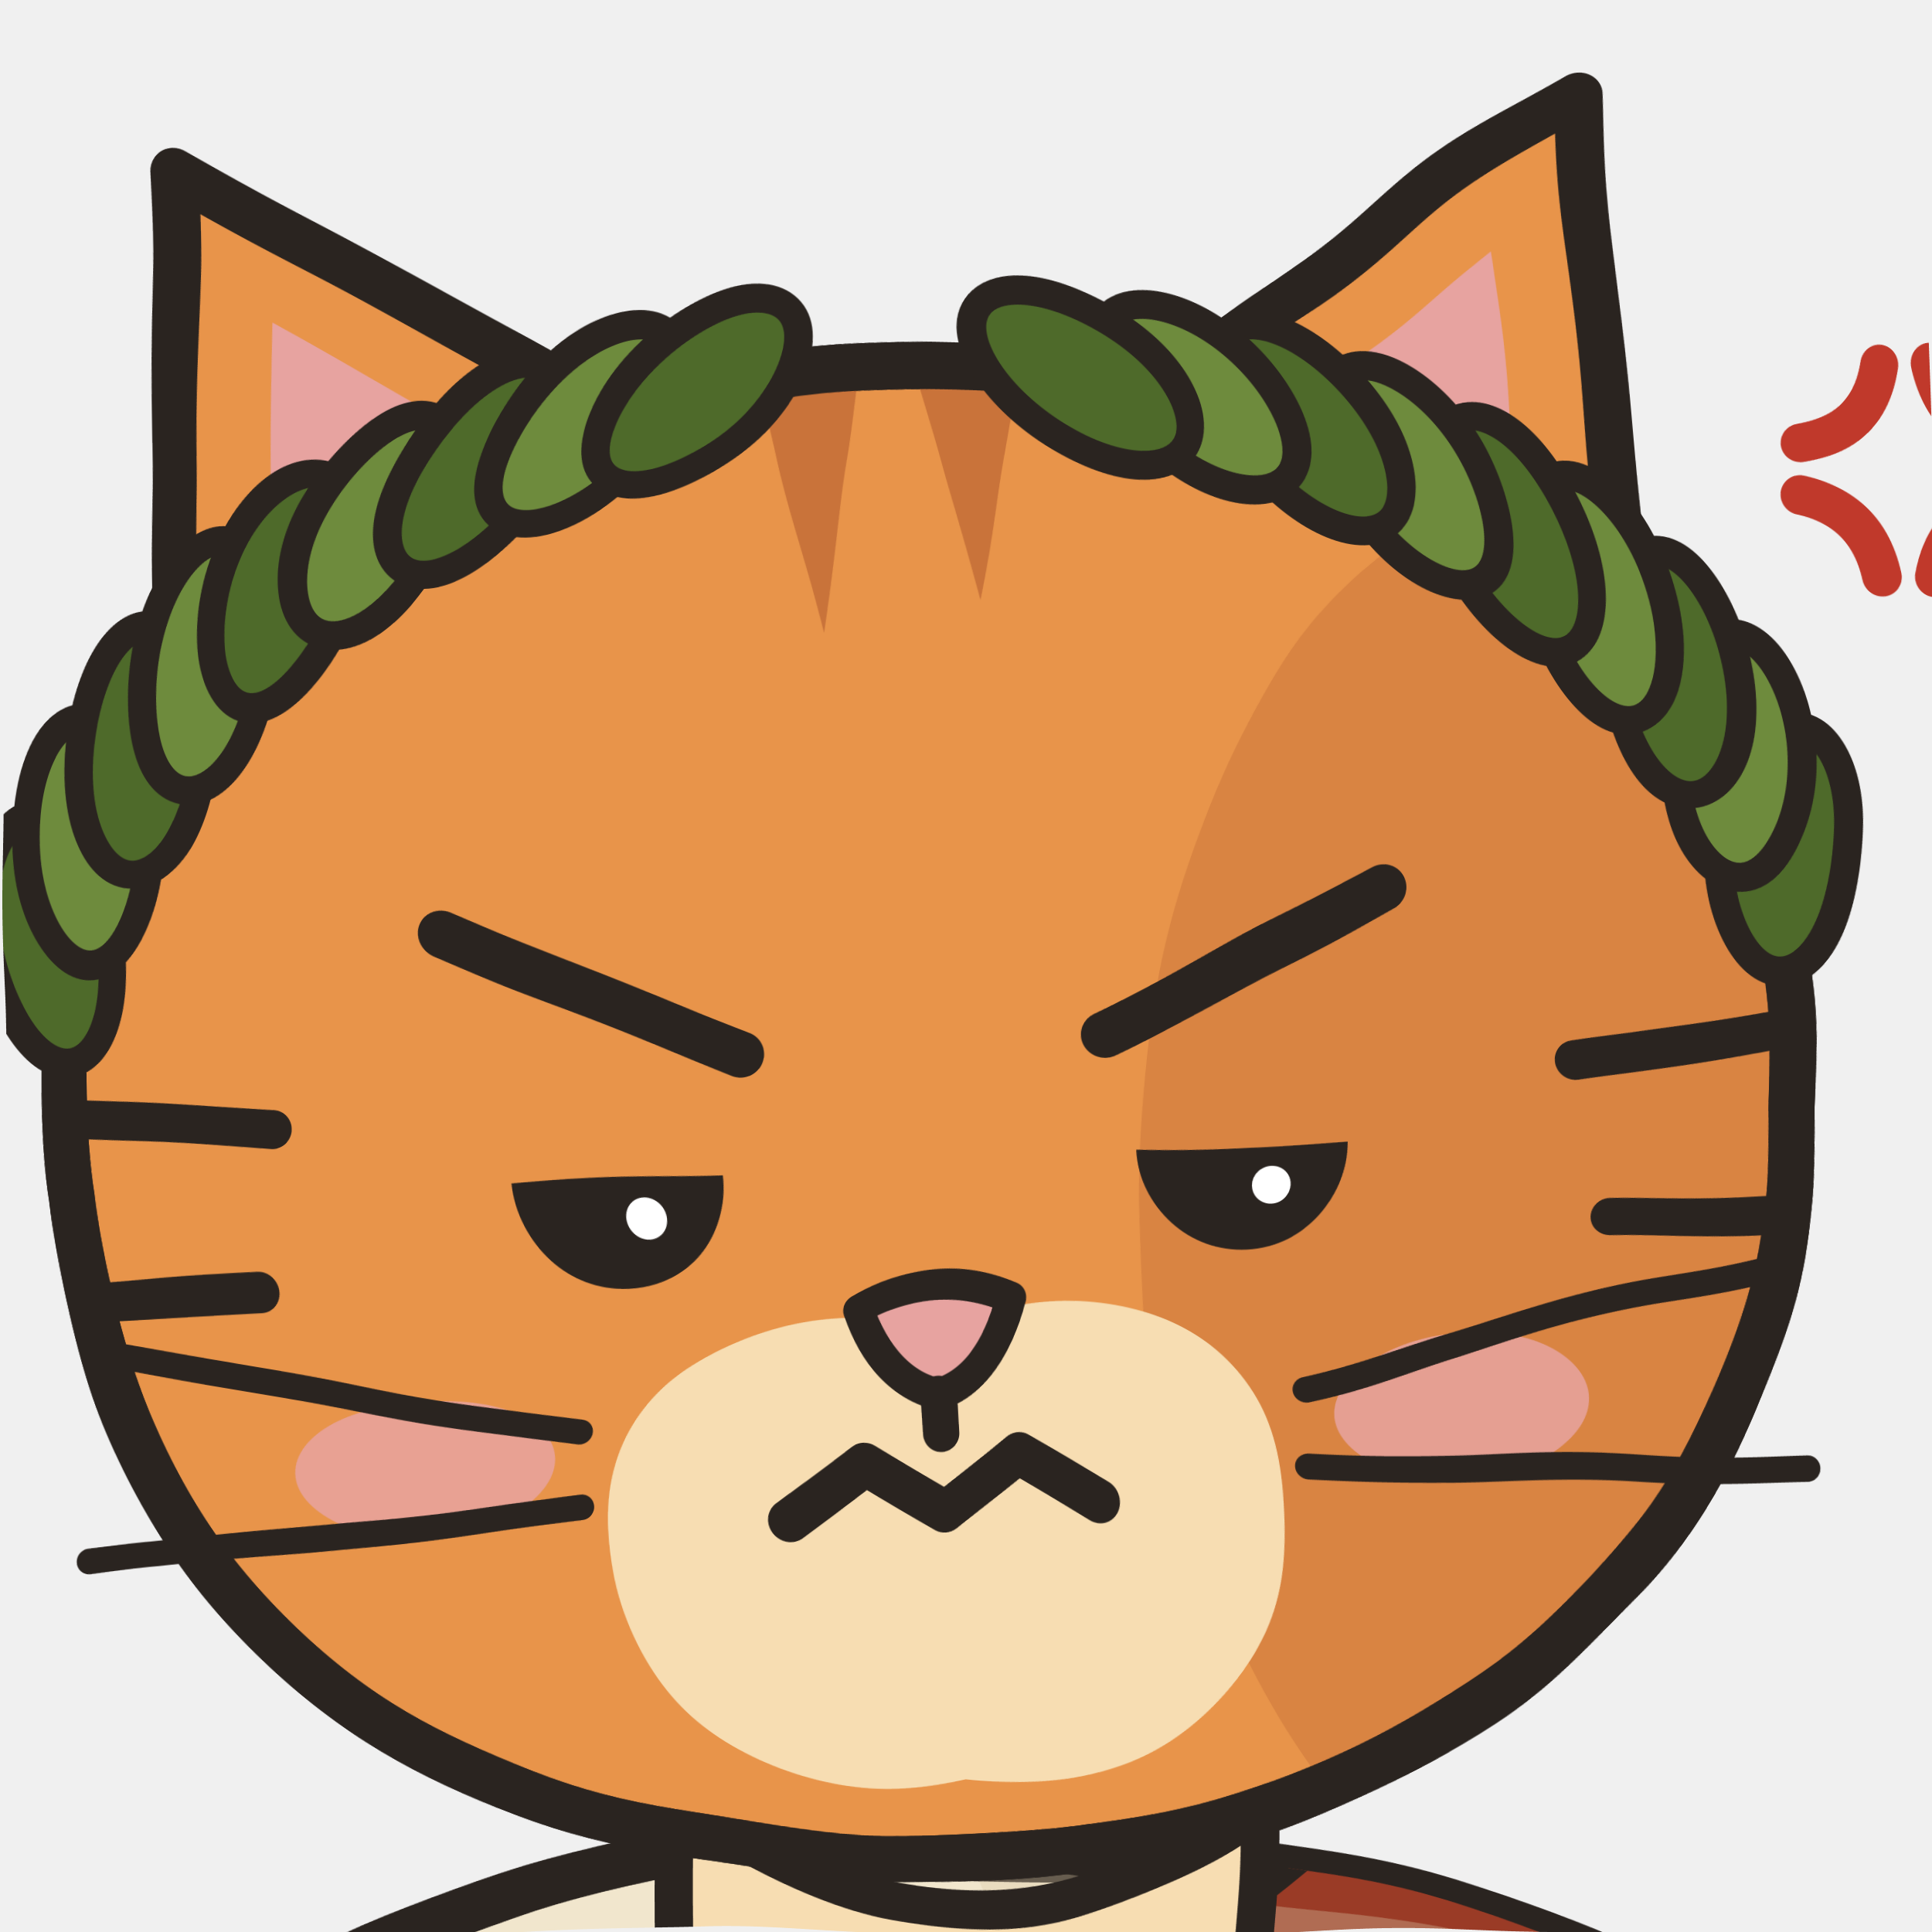
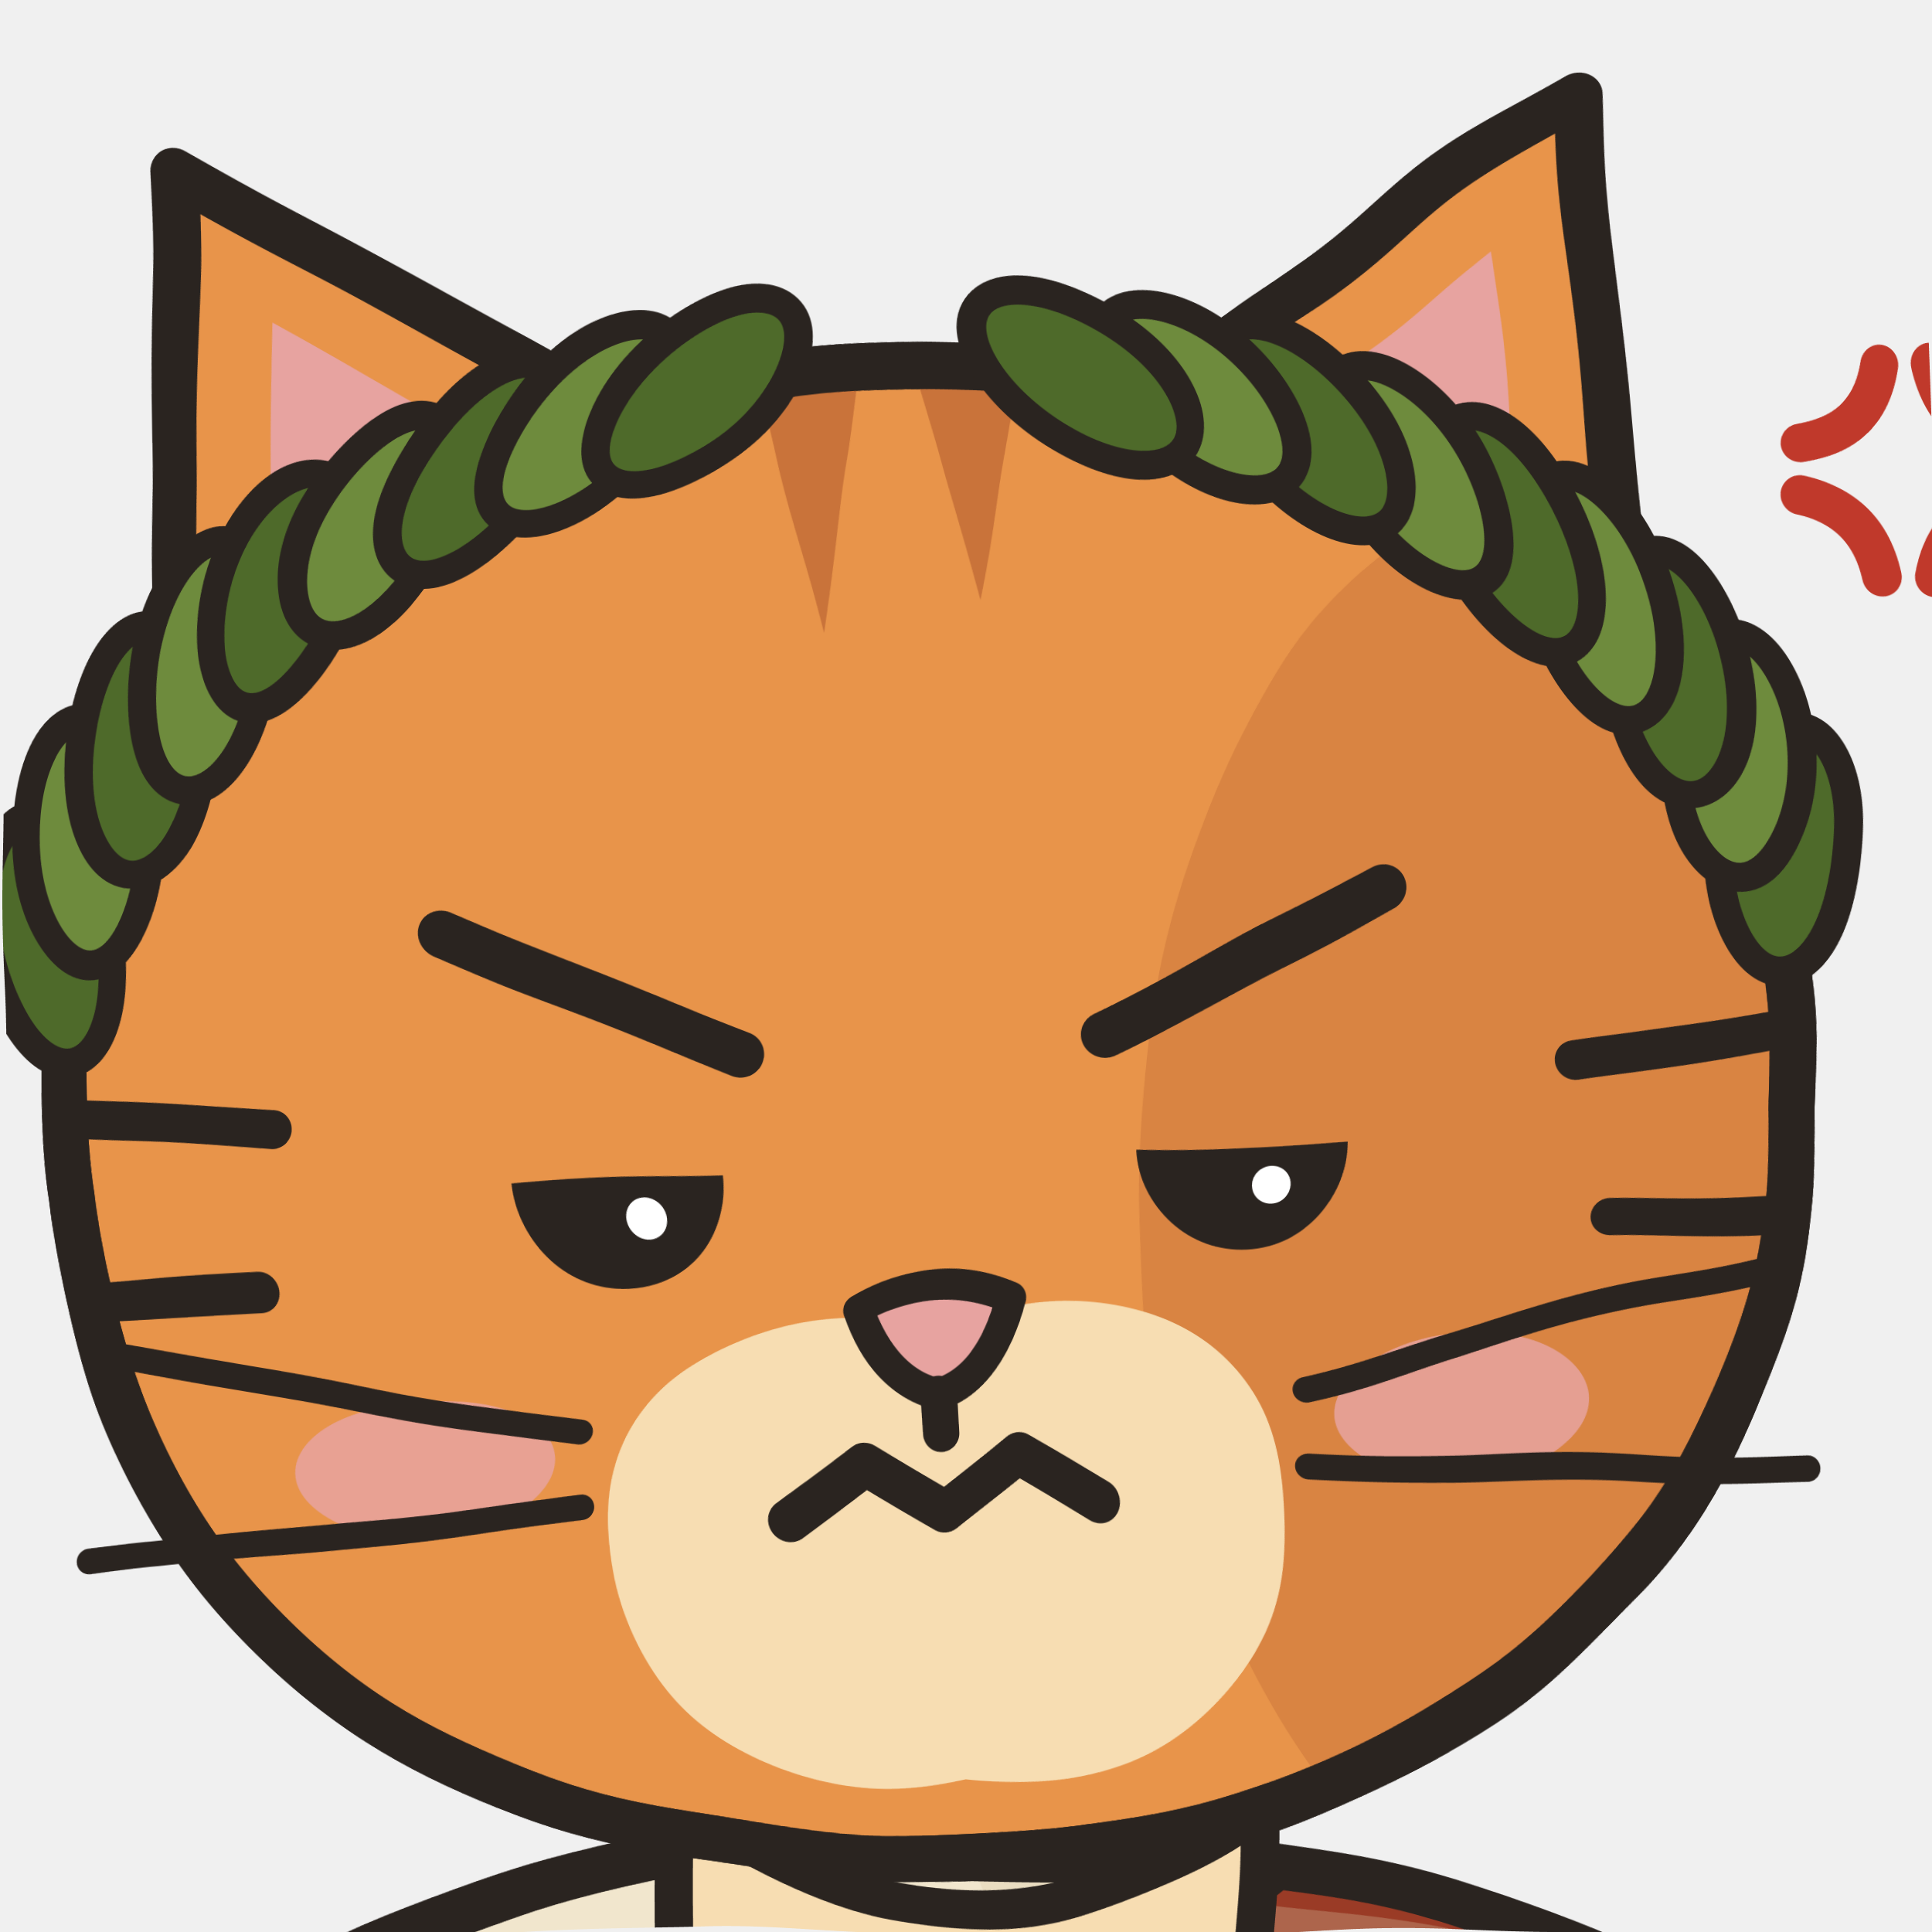
<svg xmlns="http://www.w3.org/2000/svg" viewBox="46 22 148 148" width="148" height="148">
  <defs>
    <filter id="rough" x="-5%" y="-5%" width="110%" height="110%">
      <feTurbulence type="fractalNoise" baseFrequency="0.035" numOctaves="2" seed="7" result="n" />
      <feDisplacementMap in="SourceGraphic" in2="n" scale="2.2" />
    </filter>
    <clipPath id="head">
      <path d="M54,96 C50,56 84,36 120,36 C156,36 190,56 186,96 C184,132 156,150 120,150 C84,150 56,132 54,96 Z" />
    </clipPath>
    <clipPath id="body">
      <path d="M22,240 C26,196 58,170 100,164 L140,164 C182,170 214,196 218,240 Z" />
    </clipPath>
  </defs>
  <g filter="url(#rough)">
-     <path d="M22,240 C26,196 58,170 100,164 L140,164 C182,170 214,196 218,240 Z" fill="#F1E6CD" stroke="#2A2420" stroke-width="3.6" stroke-linejoin="round" stroke-linecap="round" />
+     <path d="M22,240 C26,196 58,170 100,164 L140,164 C182,170 214,196 218,240 Z" fill="#E2CB9C" />
    <g clip-path="url(#body)">
+       <path d="M0,140 L240,140 L240,240 L0,240 Z" fill="#F1E6CD" stroke="#2A2420" stroke-width="2.6" stroke-linejoin="round" stroke-linecap="round" />
      <path d="M150,160 L190,166 L96,240 L52,240 Z" fill="#9A3B26" stroke="#2A2420" stroke-width="2.4" stroke-linejoin="round" stroke-linecap="round" />
      <path d="M60,206 Q78,214 84,236" fill="none" stroke="#2A2420" stroke-width="2.4" stroke-linecap="round" stroke-linejoin="round" />
      <path d="M178,200 Q170,218 176,240" fill="none" stroke="#2A2420" stroke-width="2.4" stroke-linecap="round" stroke-linejoin="round" />
      <path d="M200,214 Q196,228 200,240" fill="none" stroke="#2A2420" stroke-width="2.4" stroke-linecap="round" stroke-linejoin="round" />
-       <path d="M120,164 L220,180 L220,240 L150,240 Z" fill="#D9C9A6" opacity=".35" />
+       <path d="M120,164 L220,180 L220,240 L150,240 Z" fill="#D9C9A6" opacity=".3" />
    </g>
+     <path d="M22,240 C26,196 58,170 100,164 L140,164 C182,170 214,196 218,240 Z" fill="none" stroke="#2A2420" stroke-width="3.6" stroke-linejoin="round" stroke-linecap="round" />
    <path d="M98,160 Q120,176 142,160 L142,172 Q120,184 98,172 Z" fill="#F7DDB2" stroke="#2A2420" stroke-width="3" stroke-linejoin="round" stroke-linecap="round" />
    <g transform="translate(0 14) rotate(-3 120 150)">
      <path d="M64,74 L66,18 L108,44 Z" fill="#E8944A" stroke="#2A2420" stroke-width="3.6" stroke-linejoin="round" stroke-linecap="round" />
      <path d="M72,64 L73,30 L98,46 Z" fill="#E7A3A0" />
      <path d="M176,74 L174,18 L132,44 Z" fill="#E8944A" stroke="#2A2420" stroke-width="3.6" stroke-linejoin="round" stroke-linecap="round" />
      <path d="M168,64 L167,30 L142,46 Z" fill="#E7A3A0" />
      <path d="M54,96 C50,56 84,36 120,36 C156,36 190,56 186,96 C184,132 156,150 120,150 C84,150 56,132 54,96 Z" fill="#E8944A" stroke="#2A2420" stroke-width="3.6" stroke-linejoin="round" stroke-linecap="round" />
      <g clip-path="url(#head)">
        <ellipse cx="170" cy="104" rx="34" ry="56" fill="#C9733A" opacity=".5" />
        <path d="M110,36 L114,56 L118,36 Z M122,36 L126,54 L130,36 Z" fill="#C9733A" />
        <path d="M55,90 L70,92" fill="none" stroke="#2A2420" stroke-width="3" stroke-linecap="round" stroke-linejoin="round" />
        <path d="M55,104 L68,104" fill="none" stroke="#2A2420" stroke-width="3" stroke-linecap="round" stroke-linejoin="round" />
        <path d="M185,90 L170,92" fill="none" stroke="#2A2420" stroke-width="3" stroke-linecap="round" stroke-linejoin="round" />
        <path d="M185,104 L172,104" fill="none" stroke="#2A2420" stroke-width="3" stroke-linecap="round" stroke-linejoin="round" />
      </g>
      <path d="M54,96 C50,56 84,36 120,36 C156,36 190,56 186,96 C184,132 156,150 120,150 C84,150 56,132 54,96 Z" fill="none" stroke="#2A2420" stroke-width="3.6" stroke-linejoin="round" stroke-linecap="round" />
      <path d="M94,124 C94,110 108,106 120,110 C132,106 146,110 146,124 C146,140 132,146 120,144 C108,146 94,140 94,124 Z" fill="#F7DDB2" />
      <ellipse cx="53.4" cy="76.1" rx="9.5" ry="4.8" transform="rotate(263.0 53.4 76.1)" fill="#4E6A2A" stroke="#2A2420" stroke-width="2.2" stroke-linejoin="round" stroke-linecap="round" />
      <ellipse cx="56.8" cy="69.0" rx="9.5" ry="4.8" transform="rotate(270.5 56.8 69.0)" fill="#6E8B3D" stroke="#2A2420" stroke-width="2.2" stroke-linejoin="round" stroke-linecap="round" />
      <ellipse cx="61.3" cy="62.4" rx="9.5" ry="4.8" transform="rotate(278.0 61.3 62.4)" fill="#4E6A2A" stroke="#2A2420" stroke-width="2.2" stroke-linejoin="round" stroke-linecap="round" />
      <ellipse cx="66.8" cy="56.3" rx="9.5" ry="4.8" transform="rotate(285.5 66.8 56.3)" fill="#6E8B3D" stroke="#2A2420" stroke-width="2.2" stroke-linejoin="round" stroke-linecap="round" />
      <ellipse cx="73.2" cy="50.9" rx="9.5" ry="4.8" transform="rotate(293.0 73.2 50.9)" fill="#4E6A2A" stroke="#2A2420" stroke-width="2.2" stroke-linejoin="round" stroke-linecap="round" />
      <ellipse cx="80.4" cy="46.2" rx="9.5" ry="4.8" transform="rotate(300.5 80.4 46.2)" fill="#6E8B3D" stroke="#2A2420" stroke-width="2.2" stroke-linejoin="round" stroke-linecap="round" />
      <ellipse cx="88.2" cy="42.3" rx="9.5" ry="4.8" transform="rotate(308.0 88.2 42.3)" fill="#4E6A2A" stroke="#2A2420" stroke-width="2.2" stroke-linejoin="round" stroke-linecap="round" />
      <ellipse cx="96.6" cy="39.3" rx="9.5" ry="4.8" transform="rotate(315.5 96.6 39.3)" fill="#6E8B3D" stroke="#2A2420" stroke-width="2.2" stroke-linejoin="round" stroke-linecap="round" />
      <ellipse cx="105.4" cy="37.3" rx="9.5" ry="4.8" transform="rotate(323.0 105.4 37.3)" fill="#4E6A2A" stroke="#2A2420" stroke-width="2.2" stroke-linejoin="round" stroke-linecap="round" />
      <ellipse cx="186.6" cy="76.1" rx="9.5" ry="4.8" transform="rotate(457.0 186.6 76.1)" fill="#4E6A2A" stroke="#2A2420" stroke-width="2.2" stroke-linejoin="round" stroke-linecap="round" />
      <ellipse cx="183.2" cy="69.0" rx="9.5" ry="4.8" transform="rotate(449.5 183.2 69.0)" fill="#6E8B3D" stroke="#2A2420" stroke-width="2.2" stroke-linejoin="round" stroke-linecap="round" />
      <ellipse cx="178.7" cy="62.4" rx="9.5" ry="4.8" transform="rotate(442.0 178.7 62.4)" fill="#4E6A2A" stroke="#2A2420" stroke-width="2.2" stroke-linejoin="round" stroke-linecap="round" />
      <ellipse cx="173.2" cy="56.3" rx="9.5" ry="4.8" transform="rotate(434.5 173.2 56.3)" fill="#6E8B3D" stroke="#2A2420" stroke-width="2.2" stroke-linejoin="round" stroke-linecap="round" />
      <ellipse cx="166.8" cy="50.9" rx="9.5" ry="4.8" transform="rotate(427.0 166.8 50.9)" fill="#4E6A2A" stroke="#2A2420" stroke-width="2.2" stroke-linejoin="round" stroke-linecap="round" />
      <ellipse cx="159.6" cy="46.2" rx="9.5" ry="4.8" transform="rotate(419.5 159.6 46.2)" fill="#6E8B3D" stroke="#2A2420" stroke-width="2.2" stroke-linejoin="round" stroke-linecap="round" />
      <ellipse cx="151.8" cy="42.3" rx="9.5" ry="4.8" transform="rotate(412.0 151.8 42.3)" fill="#4E6A2A" stroke="#2A2420" stroke-width="2.2" stroke-linejoin="round" stroke-linecap="round" />
      <ellipse cx="143.4" cy="39.3" rx="9.5" ry="4.8" transform="rotate(404.5 143.4 39.3)" fill="#6E8B3D" stroke="#2A2420" stroke-width="2.2" stroke-linejoin="round" stroke-linecap="round" />
      <ellipse cx="134.6" cy="37.3" rx="9.5" ry="4.8" transform="rotate(397.0 134.6 37.3)" fill="#4E6A2A" stroke="#2A2420" stroke-width="2.2" stroke-linejoin="round" stroke-linecap="round" />
      <path d="M88,97 A8,8 0 0 0 104,97 Z" fill="#2A2420" />
      <circle cx="98" cy="100" r="1.5" fill="#fff" />
      <path d="M136,97 A8,8 0 0 0 152,97 Z" fill="#2A2420" />
      <circle cx="146" cy="100" r="1.5" fill="#fff" />
      <path d="M84,78 L106,88" fill="none" stroke="#2A2420" stroke-width="3.6" stroke-linecap="round" stroke-linejoin="round" />
      <path d="M156,78 L134,88" fill="none" stroke="#2A2420" stroke-width="3.6" stroke-linecap="round" stroke-linejoin="round" />
      <ellipse cx="80" cy="118" rx="10" ry="5.5" fill="#E7A3A0" opacity="0.85" />
      <ellipse cx="160" cy="118" rx="10" ry="5.5" fill="#E7A3A0" opacity="0.85" />
      <path d="M114,108 Q120,105 126,108 Q124,114 120,115 Q116,114 114,108 Z" fill="#E7A3A0" stroke="#2A2420" stroke-width="2.4" stroke-linejoin="round" stroke-linecap="round" />
      <path d="M120,115 L120,118" fill="none" stroke="#2A2420" stroke-width="2.8" stroke-linecap="round" stroke-linejoin="round" />
      <path d="M108,124 L114,120 L120,124 L126,120 L132,124" fill="none" stroke="#2A2420" stroke-width="3.2" stroke-linecap="round" stroke-linejoin="round" />
      <path d="M92,116 L56,108" fill="none" stroke="#2A2420" stroke-width="2" stroke-linecap="round" stroke-linejoin="round" />
      <path d="M92,122 L54,124" fill="none" stroke="#2A2420" stroke-width="2" stroke-linecap="round" stroke-linejoin="round" />
      <path d="M148,116 L184,108" fill="none" stroke="#2A2420" stroke-width="2" stroke-linecap="round" stroke-linejoin="round" />
      <path d="M148,122 L186,124" fill="none" stroke="#2A2420" stroke-width="2" stroke-linecap="round" stroke-linejoin="round" />
    </g>
    <path d="M58,204 C86,232 136,226 160,210" fill="none" stroke="#2A2420" stroke-width="25.0" stroke-linecap="round" />
    <path d="M58,204 C86,232 136,226 160,210" fill="none" stroke="#E8944A" stroke-width="18.5" stroke-linecap="round" />
    <g transform="rotate(0 160 210)">
      <ellipse cx="160" cy="210" rx="12.5" ry="11.5" fill="#E8944A" stroke="#2A2420" stroke-width="3.4" stroke-linejoin="round" stroke-linecap="round" />
      <path d="M156.5,212 L156.5,217" fill="none" stroke="#2A2420" stroke-width="2.2" stroke-linecap="round" stroke-linejoin="round" />
      <path d="M163.5,212 L163.5,217" fill="none" stroke="#2A2420" stroke-width="2.2" stroke-linecap="round" stroke-linejoin="round" />
    </g>
    <path d="M182,204 C154,230 104,224 80,208" fill="none" stroke="#2A2420" stroke-width="25.0" stroke-linecap="round" />
    <path d="M182,204 C154,230 104,224 80,208" fill="none" stroke="#E8944A" stroke-width="18.5" stroke-linecap="round" />
    <g transform="rotate(0 80 208)">
      <ellipse cx="80" cy="208" rx="12.5" ry="11.5" fill="#E8944A" stroke="#2A2420" stroke-width="3.4" stroke-linejoin="round" stroke-linecap="round" />
      <path d="M76.5,210 L76.5,215" fill="none" stroke="#2A2420" stroke-width="2.2" stroke-linecap="round" stroke-linejoin="round" />
      <path d="M83.5,210 L83.5,215" fill="none" stroke="#2A2420" stroke-width="2.2" stroke-linecap="round" stroke-linejoin="round" />
    </g>
    <g transform="translate(184 50)">
      <path d="M0,6 Q5,5 6,0" fill="none" stroke="#C0392B" stroke-width="3" stroke-linecap="round" stroke-linejoin="round" />
      <path d="M10,0 Q11,5 16,6" fill="none" stroke="#C0392B" stroke-width="3" stroke-linecap="round" stroke-linejoin="round" />
      <path d="M16,10 Q11,11 10,16" fill="none" stroke="#C0392B" stroke-width="3" stroke-linecap="round" stroke-linejoin="round" />
      <path d="M6,16 Q5,11 0,10" fill="none" stroke="#C0392B" stroke-width="3" stroke-linecap="round" stroke-linejoin="round" />
    </g>
  </g>
</svg>
